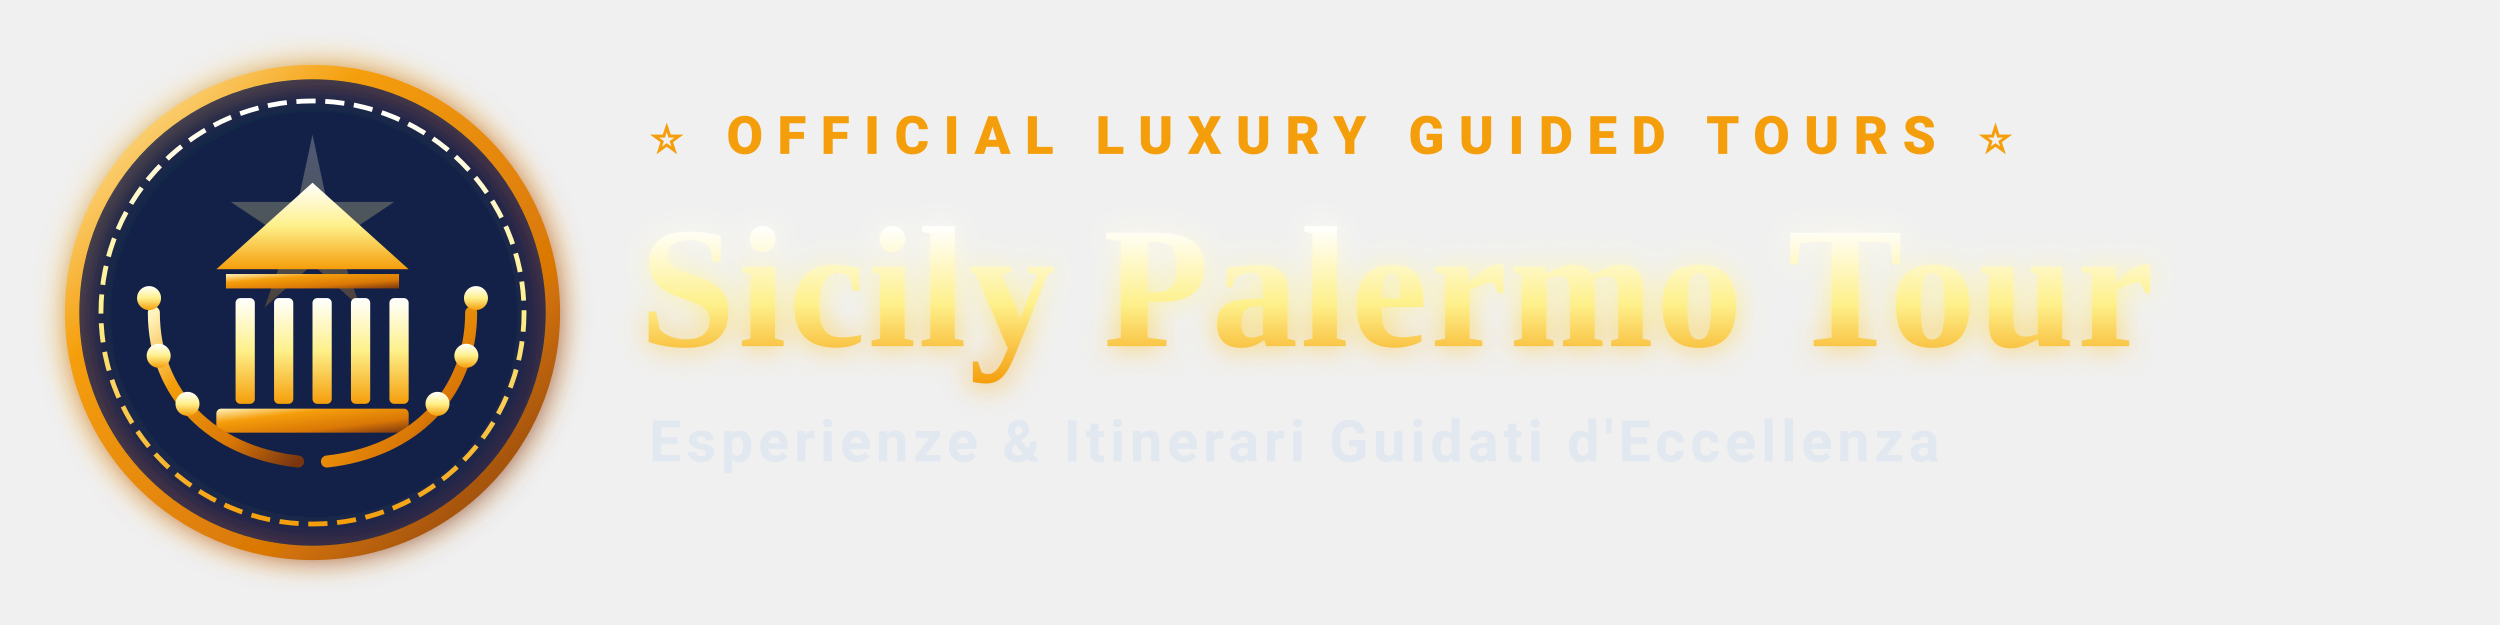
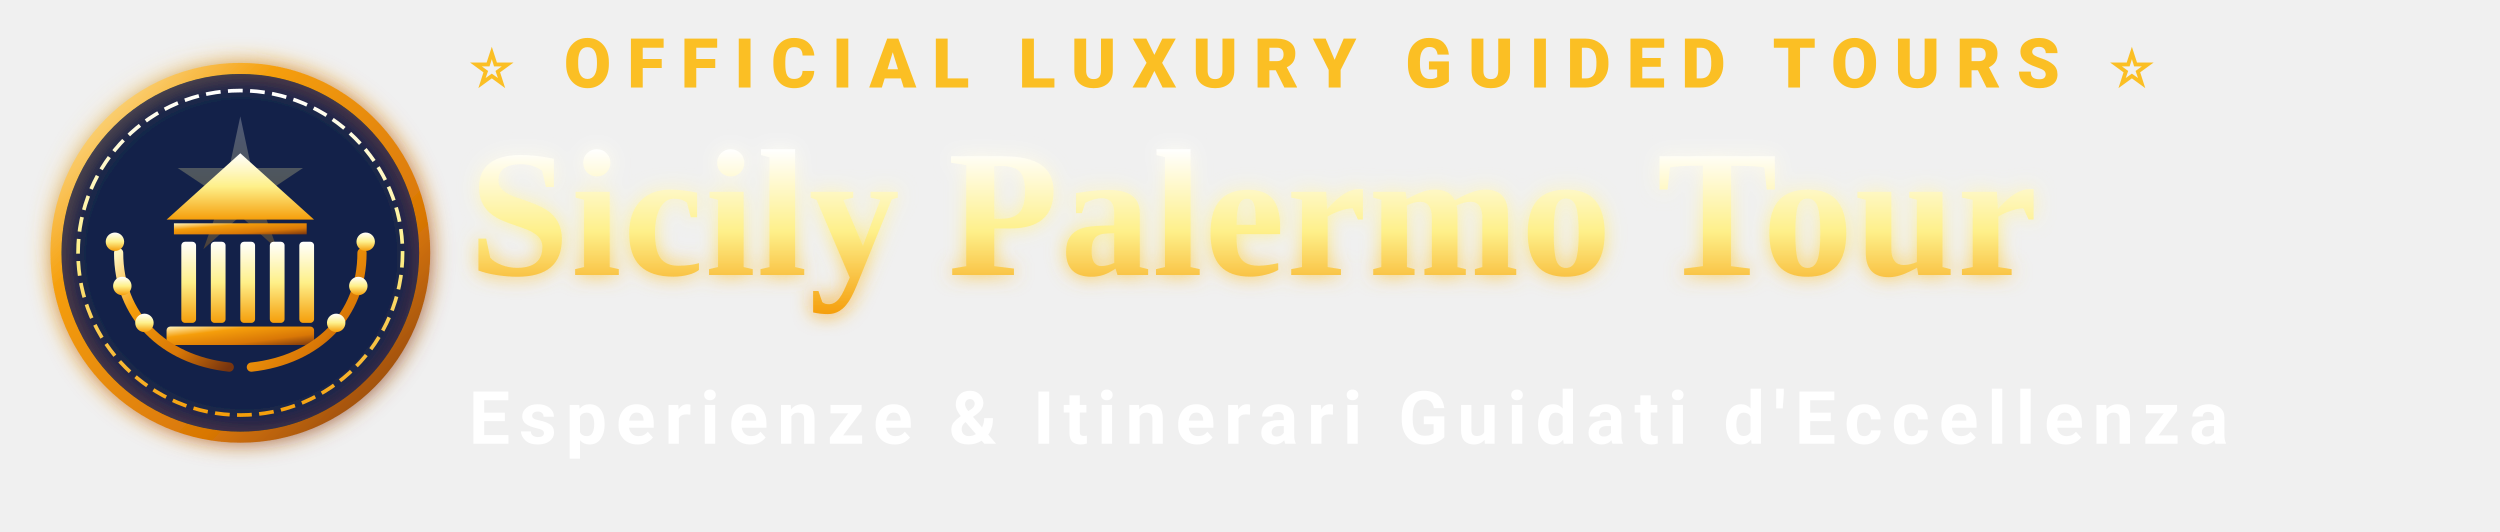
- <svg xmlns="http://www.w3.org/2000/svg" viewBox="0 0 520 130" width="100%" height="100%">
+ <svg xmlns="http://www.w3.org/2000/svg" viewBox="0 0 800 170" width="100%" height="100%">
  <defs>
    <linearGradient id="goldGradient" x1="0%" y1="0%" x2="100%" y2="100%">
      <stop offset="0%" stop-color="#FFF5C0" />
      <stop offset="30%" stop-color="#F59E0B" />
      <stop offset="70%" stop-color="#D97706" />
      <stop offset="100%" stop-color="#78350F" />
    </linearGradient>
    <linearGradient id="goldLightGradient" x1="0%" y1="0%" x2="0%" y2="100%">
      <stop offset="0%" stop-color="#FFFFFF" />
      <stop offset="50%" stop-color="#FEF08A" />
      <stop offset="100%" stop-color="#F59E0B" />
    </linearGradient>
    <filter id="goldGlow" x="-20%" y="-20%" width="140%" height="140%">
      <feGaussianBlur stdDeviation="3" result="blur" />
      <feComposite in="SourceGraphic" in2="blur" operator="over" />
    </filter>
  </defs>
-   <g transform="translate(10, 10)">
+   <g transform="translate(12, 16) scale(1.18)">
    <circle cx="55" cy="55" r="50" fill="rgba(11, 37, 69, 0.85)" stroke="url(#goldGradient)" stroke-width="3" filter="url(#goldGlow)" />
    <circle cx="55" cy="55" r="44" fill="none" stroke="url(#goldLightGradient)" stroke-width="1" stroke-dasharray="4,2" />
    <path d="M55,18 L58,32 L72,32 L60,40 L65,54 L55,45 L45,54 L50,40 L38,32 L52,32 Z" fill="url(#goldLightGradient)" opacity="0.25" />
    <path d="M35,46 L55,28 L75,46 Z" fill="url(#goldLightGradient)" />
    <rect x="37" y="47" width="36" height="3" fill="url(#goldGradient)" />
    <rect x="39" y="52" width="4" height="22" rx="1" fill="url(#goldLightGradient)" />
    <rect x="47" y="52" width="4" height="22" rx="1" fill="url(#goldLightGradient)" />
    <rect x="55" y="52" width="4" height="22" rx="1" fill="url(#goldLightGradient)" />
    <rect x="63" y="52" width="4" height="22" rx="1" fill="url(#goldLightGradient)" />
    <rect x="71" y="52" width="4" height="22" rx="1" fill="url(#goldLightGradient)" />
    <rect x="35" y="75" width="40" height="5" rx="1" fill="url(#goldGradient)" />
    <path d="M22,55 C22,72 34,84 52,86" fill="none" stroke="url(#goldGradient)" stroke-width="2.5" stroke-linecap="round" />
    <path d="M88,55 C88,72 76,84 58,86" fill="none" stroke="url(#goldGradient)" stroke-width="2.5" stroke-linecap="round" />
    <circle cx="21" cy="52" r="2.5" fill="url(#goldLightGradient)" />
    <circle cx="23" cy="64" r="2.5" fill="url(#goldLightGradient)" />
    <circle cx="29" cy="74" r="2.5" fill="url(#goldLightGradient)" />
    <circle cx="89" cy="52" r="2.5" fill="url(#goldLightGradient)" />
    <circle cx="87" cy="64" r="2.5" fill="url(#goldLightGradient)" />
    <circle cx="81" cy="74" r="2.5" fill="url(#goldLightGradient)" />
  </g>
-   <text x="135" y="32" font-family="'Segoe UI', Roboto, 'Helvetica Neue', sans-serif" font-size="11" font-weight="800" fill="#F59E0B" letter-spacing="3">
+   <text x="150" y="28" font-family="'Segoe UI', Roboto, 'Helvetica Neue', sans-serif" font-size="22" font-weight="800" fill="#FBBF24" letter-spacing="5.1">
        ⭐ OFFICIAL LUXURY GUIDED TOURS ⭐
    </text>
-   <text x="133" y="72" font-family="'Playfair Display', 'Georgia', 'Times New Roman', serif" font-size="36" font-weight="900" fill="url(#goldLightGradient)" filter="url(#goldGlow)" letter-spacing="0.5">
+   <text x="150" y="88" font-family="'Playfair Display', 'Georgia', 'Times New Roman', serif" font-size="58" font-weight="900" fill="url(#goldLightGradient)" filter="url(#goldGlow)" letter-spacing="0.5">
        Sicily Palermo Tour
    </text>
-   <text x="135" y="96" font-family="'Segoe UI', Roboto, 'Helvetica Neue', sans-serif" font-size="12" font-weight="600" fill="#E2E8F0" letter-spacing="1">
+   <text x="150" y="142" font-family="'Segoe UI', Roboto, 'Helvetica Neue', sans-serif" font-size="23.5" font-weight="700" fill="#FFFFFF" letter-spacing="2.85">
        Esperienze &amp; Itinerari Guidati d'Eccellenza
    </text>
</svg>
